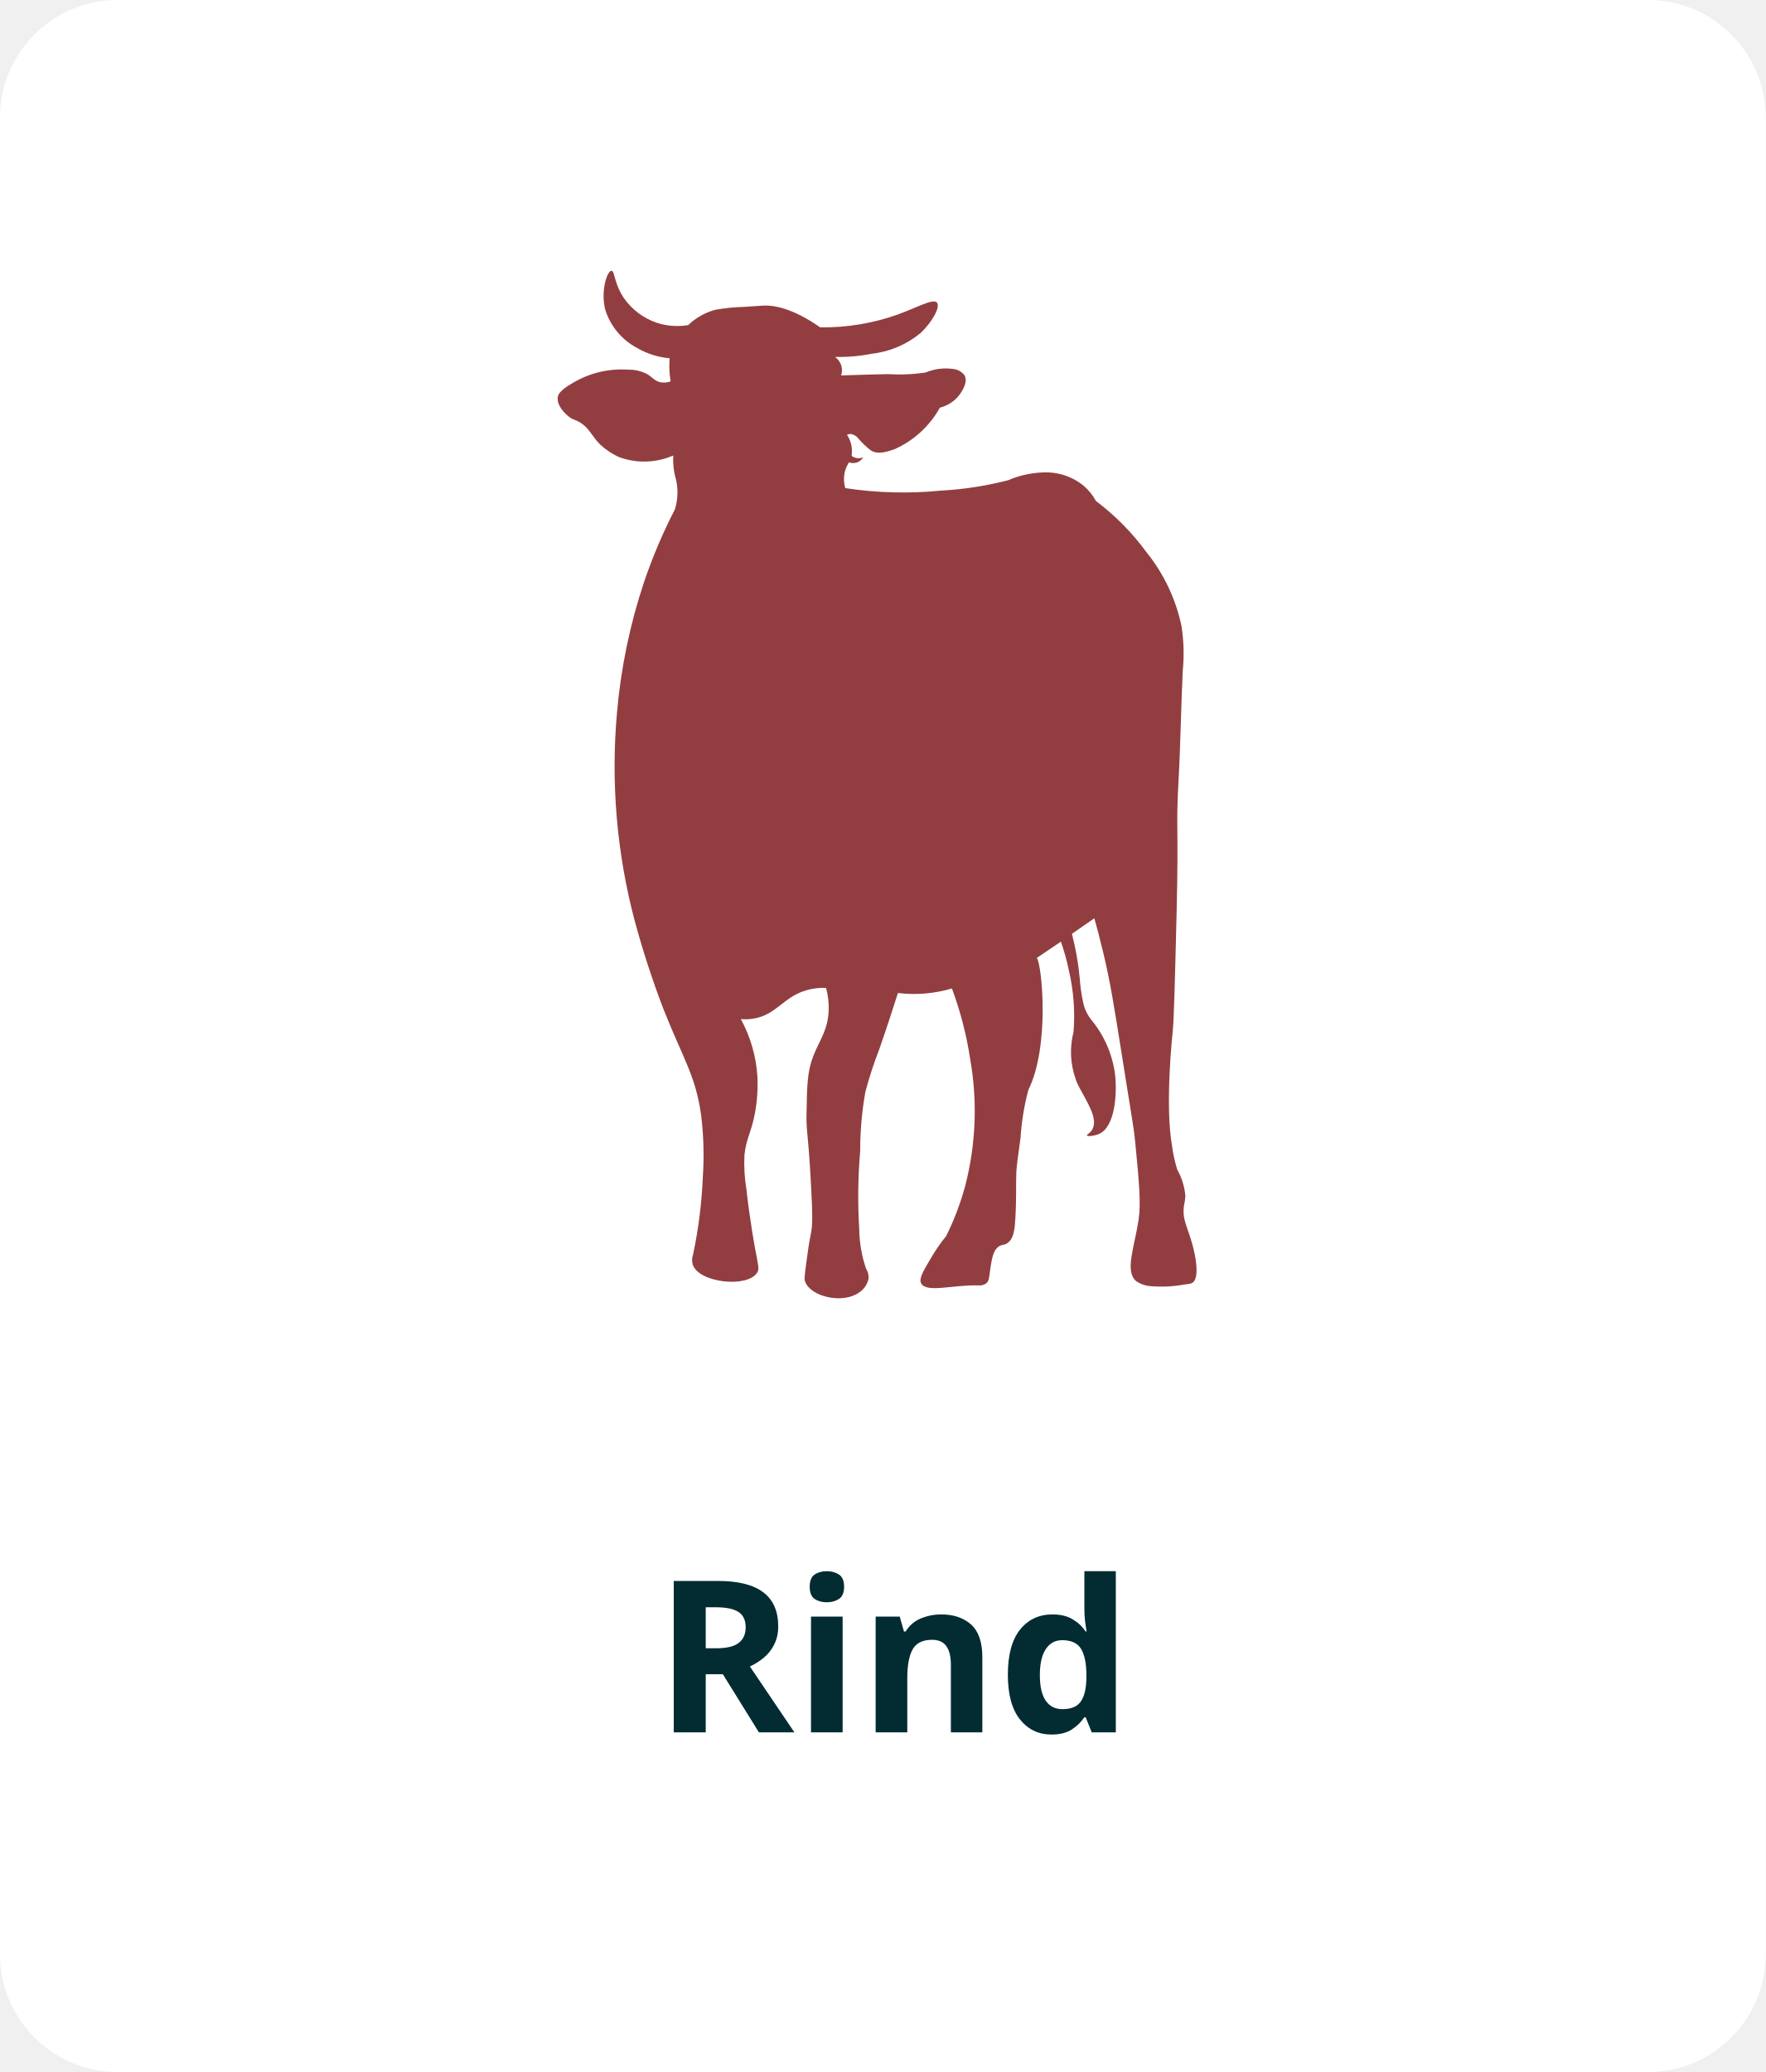
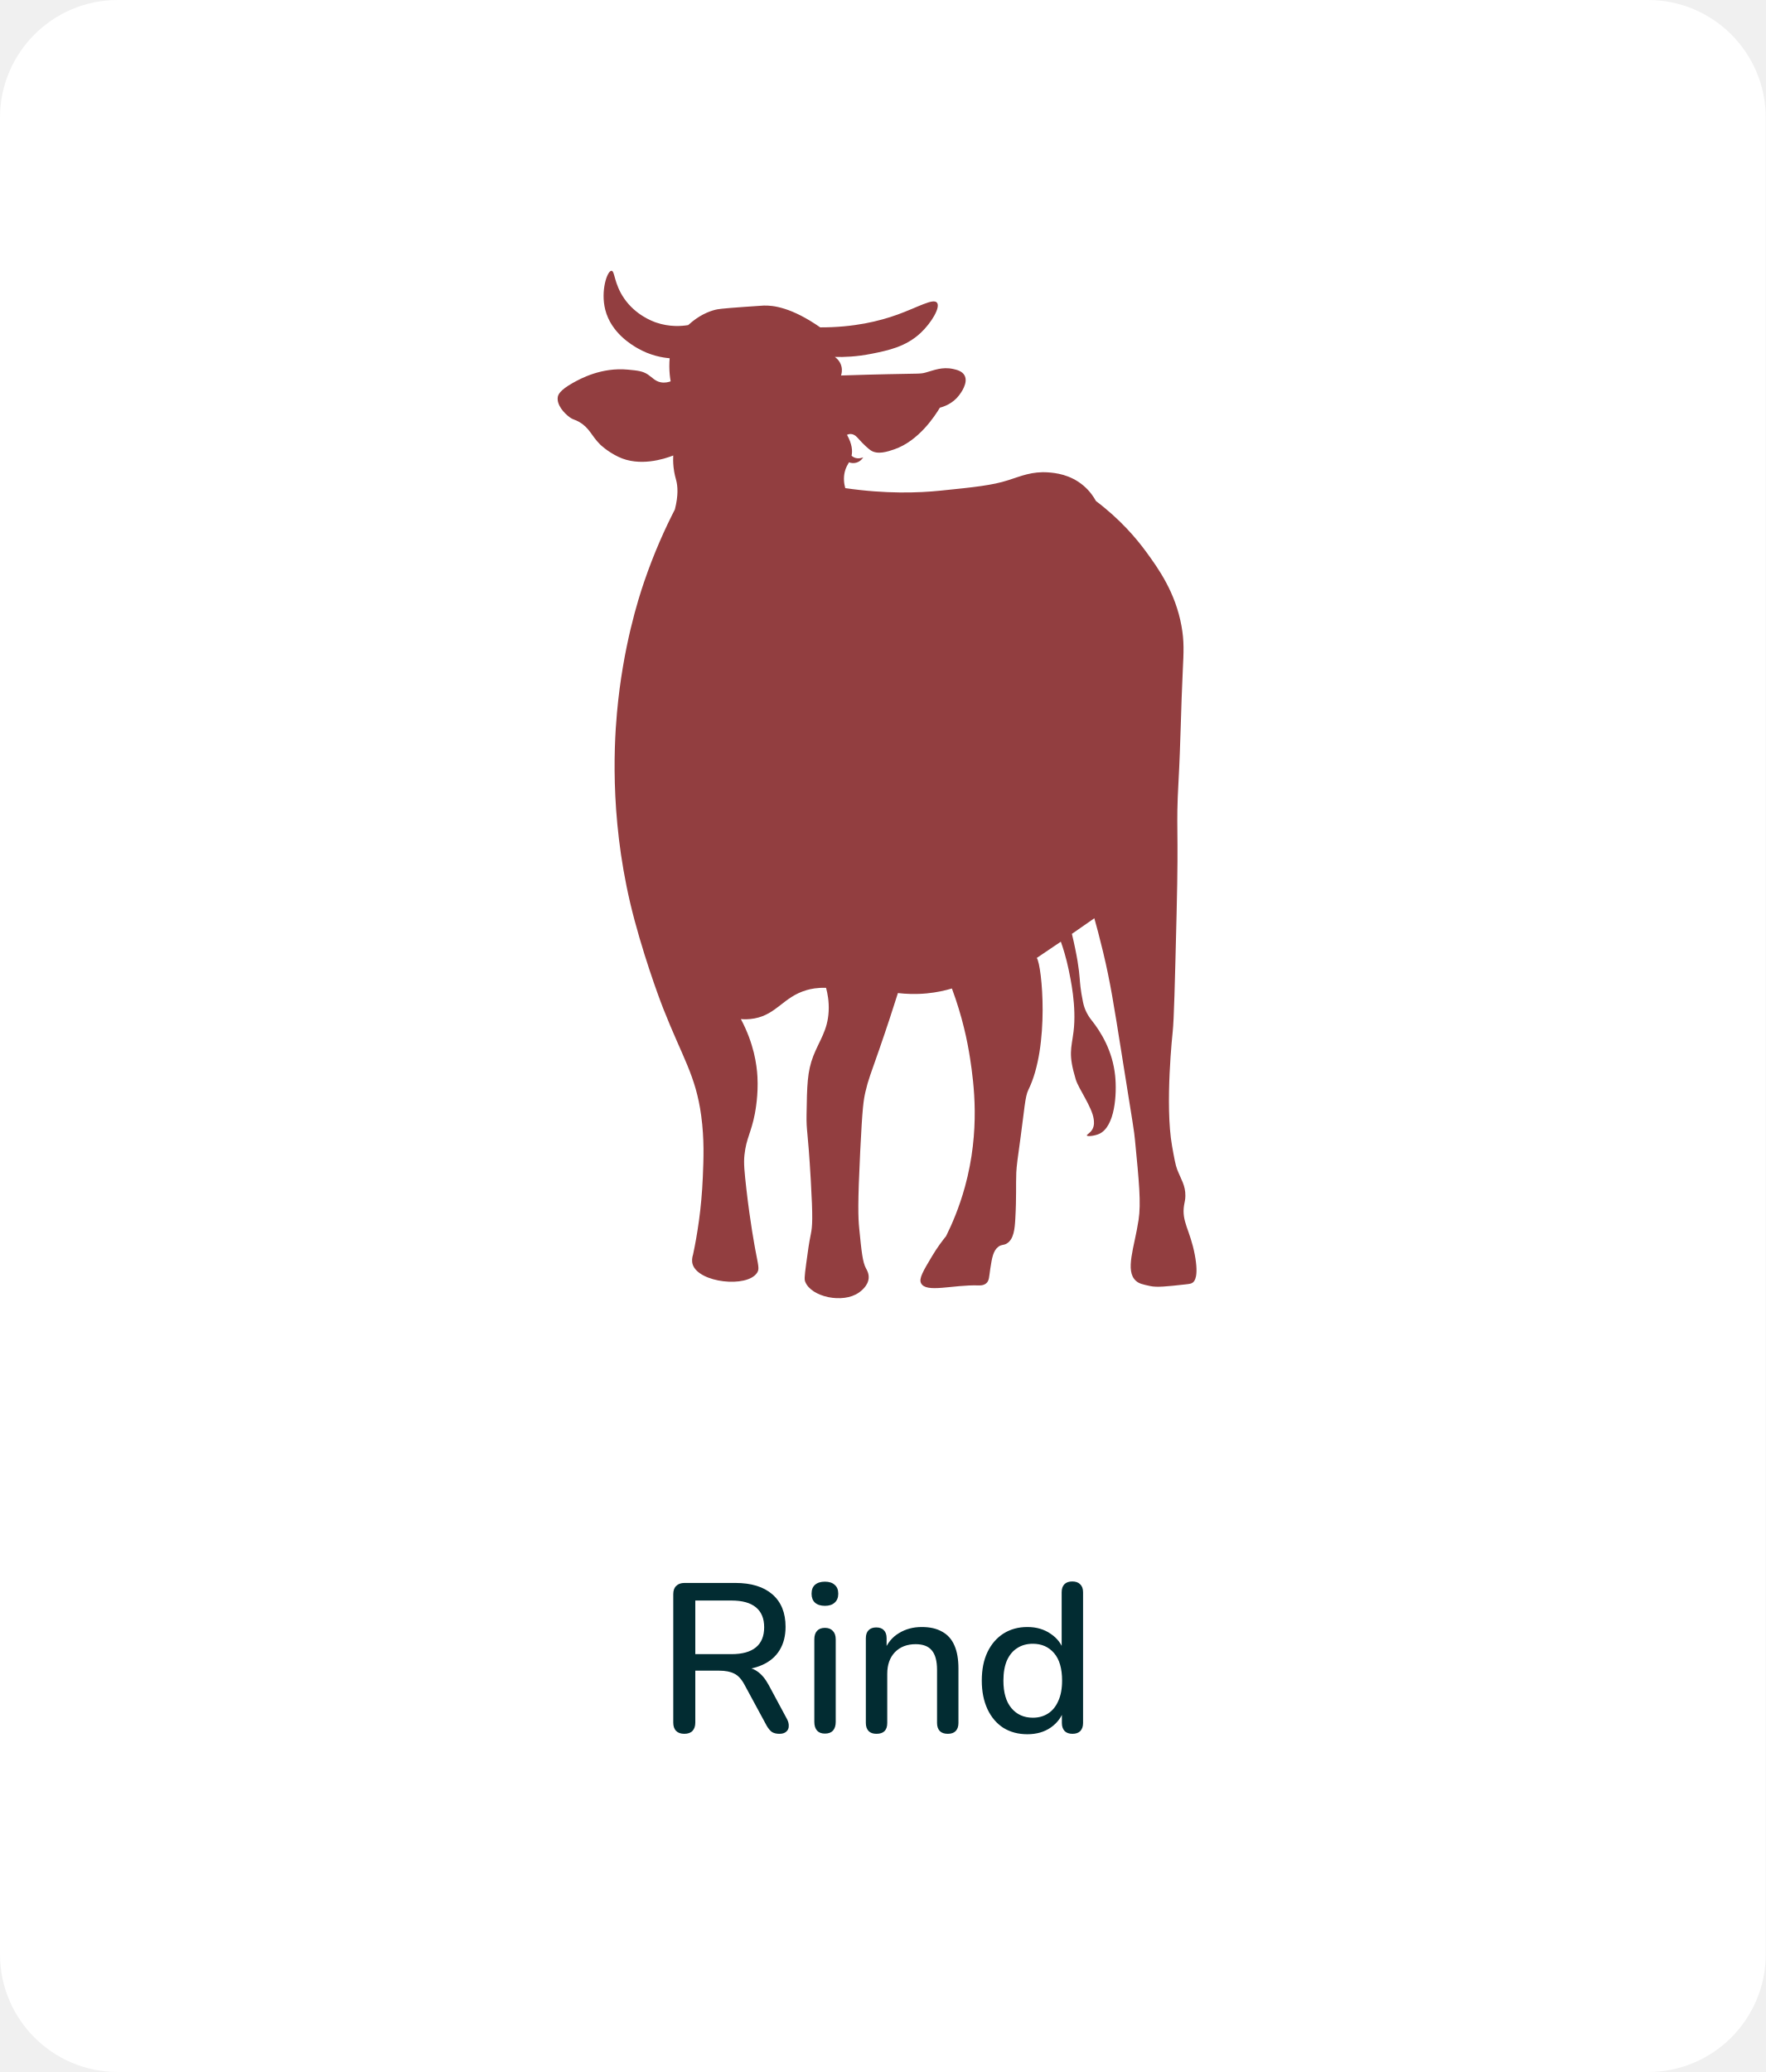
- <svg xmlns="http://www.w3.org/2000/svg" width="150" height="176" viewBox="0 0 150 176">
-   <defs>
-     <clipPath id="clip-path">
-       <rect id="Прямоугольник_69" data-name="Прямоугольник 69" width="54.272" height="87.272" fill="#923e40" />
-     </clipPath>
-   </defs>
-   <g id="Сгруппировать_619" data-name="Сгруппировать 619" transform="translate(-338 -540)">
-     <g id="Сгруппировать_613" data-name="Сгруппировать 613" transform="translate(29 11)">
-       <rect id="Прямоугольник_142" data-name="Прямоугольник 142" width="150" height="176" rx="10" transform="translate(309 529)" fill="#fff" />
-       <g id="Beef" transform="translate(313.239 552)">
-         <g id="Сгруппировать_419" data-name="Сгруппировать 419" transform="translate(43.133)">
-           <g id="Сгруппировать_418" data-name="Сгруппировать 418" clip-path="url(#clip-path)">
-             <path id="Контур_257" data-name="Контур 257" d="M54.127,83.59c-.406-2.15-1.141-2.809-.912-4.226a4.208,4.208,0,0,0,.11-.774,5.435,5.435,0,0,0-.69-2.238,12.4,12.4,0,0,1-.442-2.016c-.624-3.5.055-9.7.055-9.7.109-.993.183-3.995.331-10,.194-7.856-.073-7.009.166-11.325.173-3.119.208-6.244.36-9.365a14.86,14.86,0,0,0-.111-3.784,14.862,14.862,0,0,0-2.983-6.27,20.739,20.739,0,0,0-4.282-4.337,4.621,4.621,0,0,0-1.05-1.3A5.053,5.053,0,0,0,41.7,17.127a8.126,8.126,0,0,0-3.425.663,29.034,29.034,0,0,1-5.718.884,32.7,32.7,0,0,1-8.121-.212,2.763,2.763,0,0,1-.037-1.4,2.84,2.84,0,0,1,.354-.792,1,1,0,0,0,.659.018,1.055,1.055,0,0,0,.552-.442,1.007,1.007,0,0,1-.791,0,.858.858,0,0,1-.2-.136,2.524,2.524,0,0,0-.391-1.779.714.714,0,0,1,.35-.065,1.048,1.048,0,0,1,.663.442,6.858,6.858,0,0,0,.995.939c.594.407,1.464.108,2.016-.083a8.254,8.254,0,0,0,3.867-3.536,3,3,0,0,0,1.63-1.05c.135-.177.8-1.057.47-1.685a1.356,1.356,0,0,0-.967-.552,4.441,4.441,0,0,0-2.348.3,15.35,15.35,0,0,1-3.2.138c-.928.02-2.288.053-3.978.111a1.375,1.375,0,0,0,.028-.8,1.394,1.394,0,0,0-.552-.774A14.157,14.157,0,0,0,26.7,7.045a7.871,7.871,0,0,0,4.144-1.768c.913-.857,1.7-2.184,1.381-2.569S30.6,3.1,28.852,3.73a18.9,18.9,0,0,1-6.547,1.077c-2.436-1.7-4-1.879-4.806-1.851-.18.006-.663.041-1.63.11a16.325,16.325,0,0,0-2.486.249,5.334,5.334,0,0,0-2.292,1.3,5.566,5.566,0,0,1-2.735-.221A5.6,5.6,0,0,1,5.648,2.349C4.779,1.089,4.862-.006,4.571,0,4.21.01,3.634,1.7,4.046,3.316A5.574,5.574,0,0,0,6.781,6.575a6.616,6.616,0,0,0,2.735.857c-.018.215-.029.445-.028.69A7.775,7.775,0,0,0,9.6,9.393a1.6,1.6,0,0,1-.829.083c-.492-.091-.724-.411-1.1-.663A3.341,3.341,0,0,0,5.98,8.4a8.061,8.061,0,0,0-4.7,1.133C.156,10.165.042,10.545.013,10.719c-.112.676.543,1.381.994,1.713.345.253.415.173.829.414.891.519,1.01,1.149,1.768,1.906A6.165,6.165,0,0,0,5.151,15.8a6.143,6.143,0,0,0,4.668-.11,6.174,6.174,0,0,0,.027.995,6.572,6.572,0,0,0,.221,1.1,4.856,4.856,0,0,1-.11,2.486,45.761,45.761,0,0,0-2.624,6.188A48.26,48.26,0,0,0,5.04,37.541,51.25,51.25,0,0,0,6.532,55.165a78.077,78.077,0,0,0,2.431,7.486c1.663,4.223,2.764,5.692,3.232,9.116a28.073,28.073,0,0,1,.138,5.221,39.578,39.578,0,0,1-.829,6.574,1.361,1.361,0,0,0-.027.857c.52,1.545,4.619,2,5.469.69.2-.316.109-.561-.166-2.016,0,0-.438-2.323-.746-5.083a13.74,13.74,0,0,1-.166-2.9c.155-1.432.569-1.87.884-3.508a13.547,13.547,0,0,0,.221-3.121,11.744,11.744,0,0,0-1.409-4.917,4.28,4.28,0,0,0,1.16-.055c1.893-.355,2.472-1.837,4.42-2.4a5.134,5.134,0,0,1,1.657-.193,6.332,6.332,0,0,1,.221,1.989c-.082,1.622-.779,2.461-1.3,3.784s-.542,2.556-.58,5c-.023,1.493.108,1.144.359,5.552.187,3.269.142,3.918,0,4.613-.155.765-.232,1.33-.386,2.459-.169,1.24-.152,1.4-.083,1.575.507,1.285,3.194,1.876,4.558.912a1.842,1.842,0,0,0,.829-1.216,1.423,1.423,0,0,0-.221-.828,10.8,10.8,0,0,1-.58-3.4A44.6,44.6,0,0,1,25.7,74.8a28.583,28.583,0,0,1,.442-5.055A33.669,33.669,0,0,1,27.333,66.1c.636-1.831,1.16-3.439,1.574-4.751a11.375,11.375,0,0,0,4.586-.387,29.978,29.978,0,0,1,1.547,5.967A25.348,25.348,0,0,1,34.6,77.816,23.267,23.267,0,0,1,33,82a14.144,14.144,0,0,0-1.189,1.7c-.754,1.264-1.133,1.895-.939,2.293.423.871,2.7.12,4.889.193a.952.952,0,0,0,.636-.166c.28-.222.255-.561.359-1.243.142-.925.245-1.546.69-1.878.284-.212.428-.1.718-.277.6-.366.671-1.264.718-2.1.107-1.894.039-2.817.083-3.923.021-.525.134-1.335.359-2.956a21.093,21.093,0,0,1,.663-4.061c1.833-3.7,1.169-10.583.719-11.215l2.044-1.381a17.959,17.959,0,0,1,.663,2.376,17.024,17.024,0,0,1,.414,5.276,6.863,6.863,0,0,0,.193,4.061c.235.777,1.369,2.317,1.519,3.342a1.359,1.359,0,0,1-.11.884c-.186.33-.5.447-.469.525.041.105.67.034,1.05-.138,1.345-.611,1.515-3.38,1.354-4.945a9.1,9.1,0,0,0-2.008-4.717,3.563,3.563,0,0,1-.707-1.465l-.02-.089a14.174,14.174,0,0,1-.276-1.989,23.827,23.827,0,0,0-.663-3.785L45.592,55c.188.67.457,1.663.746,2.873.624,2.61.887,4.321,1.63,8.977.969,6.069.991,6.1,1.078,6.989.349,3.566.523,5.35.3,6.8-.354,2.331-1.177,4.308-.221,5.166a2.48,2.48,0,0,0,1.215.442A10.9,10.9,0,0,0,53.3,86.1c.412-.046.531-.063.663-.166s.52-.474.166-2.348" transform="translate(0 0)" fill="#923e40" />
-           </g>
-         </g>
-         <text id="Rind" transform="translate(-0.239 106.148)" fill="#022c32" font-size="18" font-family="Nunito-SemiBold, Nunito" font-weight="600">
-           <tspan x="51.609" y="18">Rind</tspan>
-         </text>
-       </g>
-     </g>
-   </g>
+ <svg xmlns="http://www.w3.org/2000/svg" width="150" height="176" viewBox="0 0 150 176" fill="none">
+   <path d="M0 10C0 4.477 4.477 0 10 0H140C145.523 0 150 4.477 150 10V166C150 171.523 145.523 176 140 176H10C4.477 176 0 171.523 0 166V10Z" fill="white" />
+   <path d="M101.499 106.589C101.093 104.44 100.359 103.78 100.588 102.363C100.635 102.073 100.693 101.928 100.698 101.589C100.712 100.687 100.322 100.164 100.008 99.352C99.855 98.957 99.758 98.416 99.566 97.335C98.942 93.838 99.621 87.639 99.621 87.639C99.73 86.646 99.804 83.644 99.952 77.639C100.147 69.783 99.88 70.631 100.118 66.314C100.291 63.195 100.326 60.07 100.478 56.95C100.553 55.384 100.606 54.471 100.367 53.165C99.844 50.309 98.425 48.322 97.383 46.895C96.532 45.728 95.163 44.112 93.102 42.558C92.913 42.213 92.588 41.717 92.052 41.26C90.909 40.283 89.604 40.167 89.069 40.127C87.673 40.022 86.744 40.439 85.644 40.79C84.276 41.227 82.826 41.376 79.926 41.674C78.014 41.871 75.264 41.967 71.805 41.462C71.711 41.119 71.629 40.617 71.767 40.063C71.857 39.704 71.997 39.492 72.121 39.271C72.302 39.335 72.531 39.371 72.78 39.289C73.108 39.181 73.28 38.932 73.333 38.847C73.282 38.869 72.906 39.023 72.541 38.847C72.462 38.809 72.398 38.761 72.342 38.711C72.427 38.314 72.401 37.739 71.952 36.932C72.034 36.895 72.157 36.855 72.302 36.867C72.613 36.893 72.817 37.142 72.964 37.309C73.344 37.742 73.776 38.123 73.959 38.248C74.553 38.656 75.423 38.356 75.975 38.166C78.051 37.45 79.423 35.327 79.843 34.63C80.196 34.537 80.938 34.283 81.472 33.58C81.607 33.404 82.276 32.523 81.942 31.895C81.742 31.519 81.276 31.409 80.975 31.343C80.038 31.135 79.334 31.453 78.627 31.646C78.199 31.764 78.167 31.726 75.423 31.785C74.495 31.805 73.135 31.838 71.445 31.895C71.486 31.775 71.574 31.466 71.473 31.094C71.347 30.63 71.015 30.385 70.92 30.32C71.681 30.339 72.78 30.305 74.069 30.044C75.431 29.769 76.95 29.462 78.213 28.276C79.126 27.419 79.917 26.092 79.594 25.707C79.267 25.318 77.97 26.101 76.224 26.73C74.729 27.268 72.561 27.817 69.677 27.807C67.241 26.108 65.674 25.928 64.871 25.956C64.69 25.962 64.207 25.997 63.241 26.067C61.219 26.212 60.97 26.26 60.755 26.315C60.196 26.459 59.368 26.784 58.462 27.614C57.907 27.706 56.885 27.794 55.727 27.392C55.395 27.277 53.99 26.754 53.02 25.348C52.151 24.089 52.234 22.994 51.943 23C51.582 23.009 51.006 24.701 51.418 26.315C51.92 28.281 53.675 29.298 54.153 29.575C55.243 30.206 56.28 30.378 56.888 30.431C56.87 30.646 56.859 30.877 56.86 31.122C56.862 31.596 56.908 32.022 56.971 32.392C56.779 32.461 56.481 32.538 56.142 32.475C55.65 32.384 55.418 32.064 55.037 31.812C54.589 31.517 54.177 31.477 53.352 31.398C51.107 31.182 49.315 32.16 48.656 32.53C47.528 33.165 47.414 33.545 47.385 33.718C47.273 34.395 47.928 35.1 48.379 35.431C48.725 35.684 48.794 35.604 49.208 35.845C50.099 36.364 50.219 36.994 50.976 37.751C50.976 37.751 51.566 38.34 52.523 38.801C54.333 39.672 56.403 38.995 57.192 38.691C57.179 38.921 57.174 39.268 57.219 39.685C57.28 40.244 57.399 40.638 57.44 40.79C57.572 41.281 57.641 42.054 57.33 43.276C56.535 44.822 55.573 46.911 54.705 49.464C54.24 50.831 52.917 54.938 52.412 60.541C52.129 63.688 51.824 70.411 53.904 78.165C55.009 82.283 56.335 85.65 56.335 85.65C57.998 89.873 59.099 91.343 59.567 94.766C59.84 96.76 59.768 98.469 59.705 99.987C59.592 102.692 59.221 104.941 58.876 106.561C58.794 106.816 58.748 107.119 58.849 107.418C59.369 108.963 63.468 109.419 64.318 108.108C64.523 107.793 64.427 107.547 64.153 106.092C64.153 106.092 63.714 103.769 63.407 101.009C63.244 99.554 63.163 98.826 63.241 98.109C63.396 96.677 63.81 96.238 64.125 94.601C64.184 94.294 64.425 92.979 64.346 91.479C64.291 90.437 64.046 88.647 62.937 86.562C63.182 86.584 63.6 86.6 64.097 86.507C65.99 86.152 66.569 84.67 68.517 84.104C68.871 84.001 69.43 83.881 70.174 83.91C70.298 84.362 70.438 85.059 70.395 85.899C70.313 87.521 69.616 88.36 69.097 89.683C68.574 91.017 68.555 92.239 68.517 94.683C68.494 96.177 68.624 95.827 68.876 100.235C69.063 103.504 69.018 104.154 68.876 104.849C68.721 105.614 68.643 106.178 68.49 107.307C68.32 108.547 68.338 108.707 68.407 108.882C68.913 110.167 71.601 110.758 72.964 109.794C73.104 109.695 73.738 109.246 73.793 108.578C73.826 108.179 73.639 107.868 73.572 107.749C73.278 107.226 73.182 106.268 72.992 104.352C72.898 103.402 72.856 102.269 73.075 97.805C73.259 94.059 73.359 93.436 73.517 92.75C73.758 91.7 73.975 91.204 74.705 89.103C75.34 87.272 75.865 85.665 76.279 84.352C76.942 84.431 77.779 84.473 78.738 84.38C79.568 84.299 80.285 84.137 80.865 83.965C81.749 86.345 82.182 88.415 82.412 89.932C82.724 91.996 83.29 96.016 81.97 100.816C81.477 102.607 80.852 104.03 80.369 105.001C80.056 105.385 79.623 105.957 79.18 106.699C78.426 107.963 78.047 108.594 78.241 108.992C78.663 109.864 80.943 109.112 83.13 109.186C83.248 109.189 83.536 109.201 83.765 109.02C84.046 108.798 84.02 108.459 84.124 107.777C84.266 106.852 84.369 106.231 84.815 105.899C85.099 105.686 85.243 105.8 85.533 105.622C86.13 105.257 86.204 104.359 86.251 103.523C86.358 101.629 86.29 100.706 86.334 99.6C86.355 99.076 86.468 98.265 86.693 96.645C87.013 94.346 87.072 93.157 87.356 92.584C89.189 88.883 88.525 82.001 88.075 81.369C88.756 80.909 89.437 80.448 90.119 79.988C90.305 80.513 90.569 81.334 90.782 82.363C90.925 83.058 91.47 85.492 91.196 87.639C91.01 89.1 90.735 89.545 91.389 91.7C91.625 92.477 92.759 94.017 92.908 95.042C92.937 95.238 92.984 95.596 92.798 95.927C92.612 96.257 92.298 96.373 92.329 96.451C92.369 96.557 92.999 96.486 93.378 96.313C94.723 95.702 94.893 92.933 94.732 91.368C94.516 89.272 93.534 87.666 92.724 86.651C92.38 86.221 92.134 85.725 92.016 85.187C92.01 85.158 92.003 85.128 91.997 85.098C91.787 84.108 91.739 83.351 91.721 83.109C91.666 82.367 91.509 81.195 91.058 79.325C91.693 78.883 92.329 78.441 92.964 77.999C93.152 78.669 93.421 79.662 93.71 80.872C94.333 83.482 94.597 85.192 95.339 89.849C96.308 95.918 96.33 95.954 96.417 96.838C96.766 100.404 96.94 102.188 96.721 103.633C96.367 105.964 95.543 107.941 96.5 108.799C96.765 109.037 97.081 109.105 97.715 109.241C98.287 109.364 99.089 109.279 100.671 109.103C101.083 109.057 101.202 109.04 101.334 108.937C101.461 108.838 101.854 108.463 101.499 106.589Z" fill="#923E40" />
+   <path d="M58.13 147.274C57.83 147.274 57.596 147.19 57.428 147.022C57.272 146.854 57.194 146.62 57.194 146.32V135.412C57.194 135.1 57.278 134.866 57.446 134.71C57.614 134.542 57.848 134.458 58.148 134.458H62.45C63.818 134.458 64.874 134.782 65.618 135.43C66.362 136.078 66.734 136.996 66.734 138.184C66.734 138.952 66.566 139.612 66.23 140.164C65.894 140.716 65.402 141.136 64.754 141.424C64.118 141.712 63.35 141.856 62.45 141.856L62.612 141.604H63.08C63.56 141.604 63.974 141.724 64.322 141.964C64.682 142.204 65.006 142.588 65.294 143.116L66.842 145.996C66.962 146.212 67.016 146.422 67.004 146.626C67.004 146.818 66.932 146.974 66.788 147.094C66.656 147.214 66.464 147.274 66.212 147.274C65.948 147.274 65.732 147.22 65.564 147.112C65.408 146.992 65.264 146.818 65.132 146.59L63.242 143.098C62.99 142.63 62.702 142.318 62.378 142.162C62.054 141.994 61.628 141.91 61.1 141.91H59.066V146.32C59.066 146.62 58.988 146.854 58.832 147.022C58.676 147.19 58.442 147.274 58.13 147.274ZM59.066 140.506H62.144C63.056 140.506 63.746 140.314 64.214 139.93C64.682 139.546 64.916 138.976 64.916 138.22C64.916 137.476 64.682 136.912 64.214 136.528C63.746 136.144 63.056 135.952 62.144 135.952H59.066V140.506ZM70.077 147.256C69.789 147.256 69.567 147.172 69.411 147.004C69.255 146.824 69.177 146.578 69.177 146.266V139.246C69.177 138.934 69.255 138.694 69.411 138.526C69.567 138.358 69.789 138.274 70.077 138.274C70.365 138.274 70.587 138.358 70.743 138.526C70.911 138.694 70.995 138.934 70.995 139.246V146.266C70.995 146.578 70.917 146.824 70.761 147.004C70.605 147.172 70.377 147.256 70.077 147.256ZM70.077 136.402C69.717 136.402 69.435 136.312 69.231 136.132C69.039 135.952 68.943 135.7 68.943 135.376C68.943 135.04 69.039 134.788 69.231 134.62C69.435 134.44 69.717 134.35 70.077 134.35C70.437 134.35 70.713 134.44 70.905 134.62C71.109 134.788 71.211 135.04 71.211 135.376C71.211 135.7 71.109 135.952 70.905 136.132C70.713 136.312 70.437 136.402 70.077 136.402ZM74.454 147.274C74.166 147.274 73.944 147.196 73.788 147.04C73.632 146.872 73.554 146.644 73.554 146.356V139.156C73.554 138.856 73.632 138.628 73.788 138.472C73.944 138.316 74.16 138.238 74.436 138.238C74.724 138.238 74.94 138.316 75.084 138.472C75.24 138.628 75.318 138.856 75.318 139.156V140.56L75.12 140.236C75.384 139.564 75.798 139.06 76.362 138.724C76.926 138.376 77.574 138.202 78.306 138.202C79.002 138.202 79.578 138.334 80.034 138.598C80.502 138.85 80.85 139.24 81.078 139.768C81.306 140.284 81.42 140.938 81.42 141.73V146.356C81.42 146.644 81.342 146.872 81.186 147.04C81.03 147.196 80.808 147.274 80.52 147.274C80.22 147.274 79.992 147.196 79.836 147.04C79.68 146.872 79.602 146.644 79.602 146.356V141.838C79.602 141.082 79.452 140.53 79.152 140.182C78.864 139.834 78.408 139.66 77.784 139.66C77.052 139.66 76.464 139.888 76.02 140.344C75.588 140.8 75.372 141.412 75.372 142.18V146.356C75.372 146.968 75.066 147.274 74.454 147.274ZM87.273 147.31C86.505 147.31 85.828 147.13 85.24 146.77C84.663 146.398 84.213 145.87 83.889 145.186C83.566 144.49 83.403 143.68 83.403 142.756C83.403 141.808 83.566 140.998 83.889 140.326C84.213 139.654 84.663 139.132 85.24 138.76C85.828 138.388 86.505 138.202 87.273 138.202C88.041 138.202 88.701 138.394 89.254 138.778C89.817 139.15 90.195 139.654 90.388 140.29H90.189V135.25C90.189 134.95 90.267 134.722 90.424 134.566C90.579 134.41 90.802 134.332 91.09 134.332C91.377 134.332 91.6 134.41 91.755 134.566C91.924 134.722 92.007 134.95 92.007 135.25V146.356C92.007 146.644 91.93 146.872 91.773 147.04C91.618 147.196 91.395 147.274 91.108 147.274C90.82 147.274 90.597 147.196 90.442 147.04C90.285 146.872 90.207 146.644 90.207 146.356V144.772L90.406 145.168C90.213 145.816 89.835 146.338 89.272 146.734C88.719 147.118 88.053 147.31 87.273 147.31ZM87.742 145.906C88.234 145.906 88.665 145.786 89.037 145.546C89.409 145.306 89.698 144.952 89.901 144.484C90.118 144.016 90.225 143.44 90.225 142.756C90.225 141.724 89.998 140.944 89.541 140.416C89.085 139.888 88.486 139.624 87.742 139.624C87.237 139.624 86.799 139.744 86.427 139.984C86.055 140.212 85.761 140.56 85.546 141.028C85.341 141.496 85.24 142.072 85.24 142.756C85.24 143.776 85.468 144.556 85.924 145.096C86.379 145.636 86.986 145.906 87.742 145.906Z" fill="#022C32" />
</svg>
